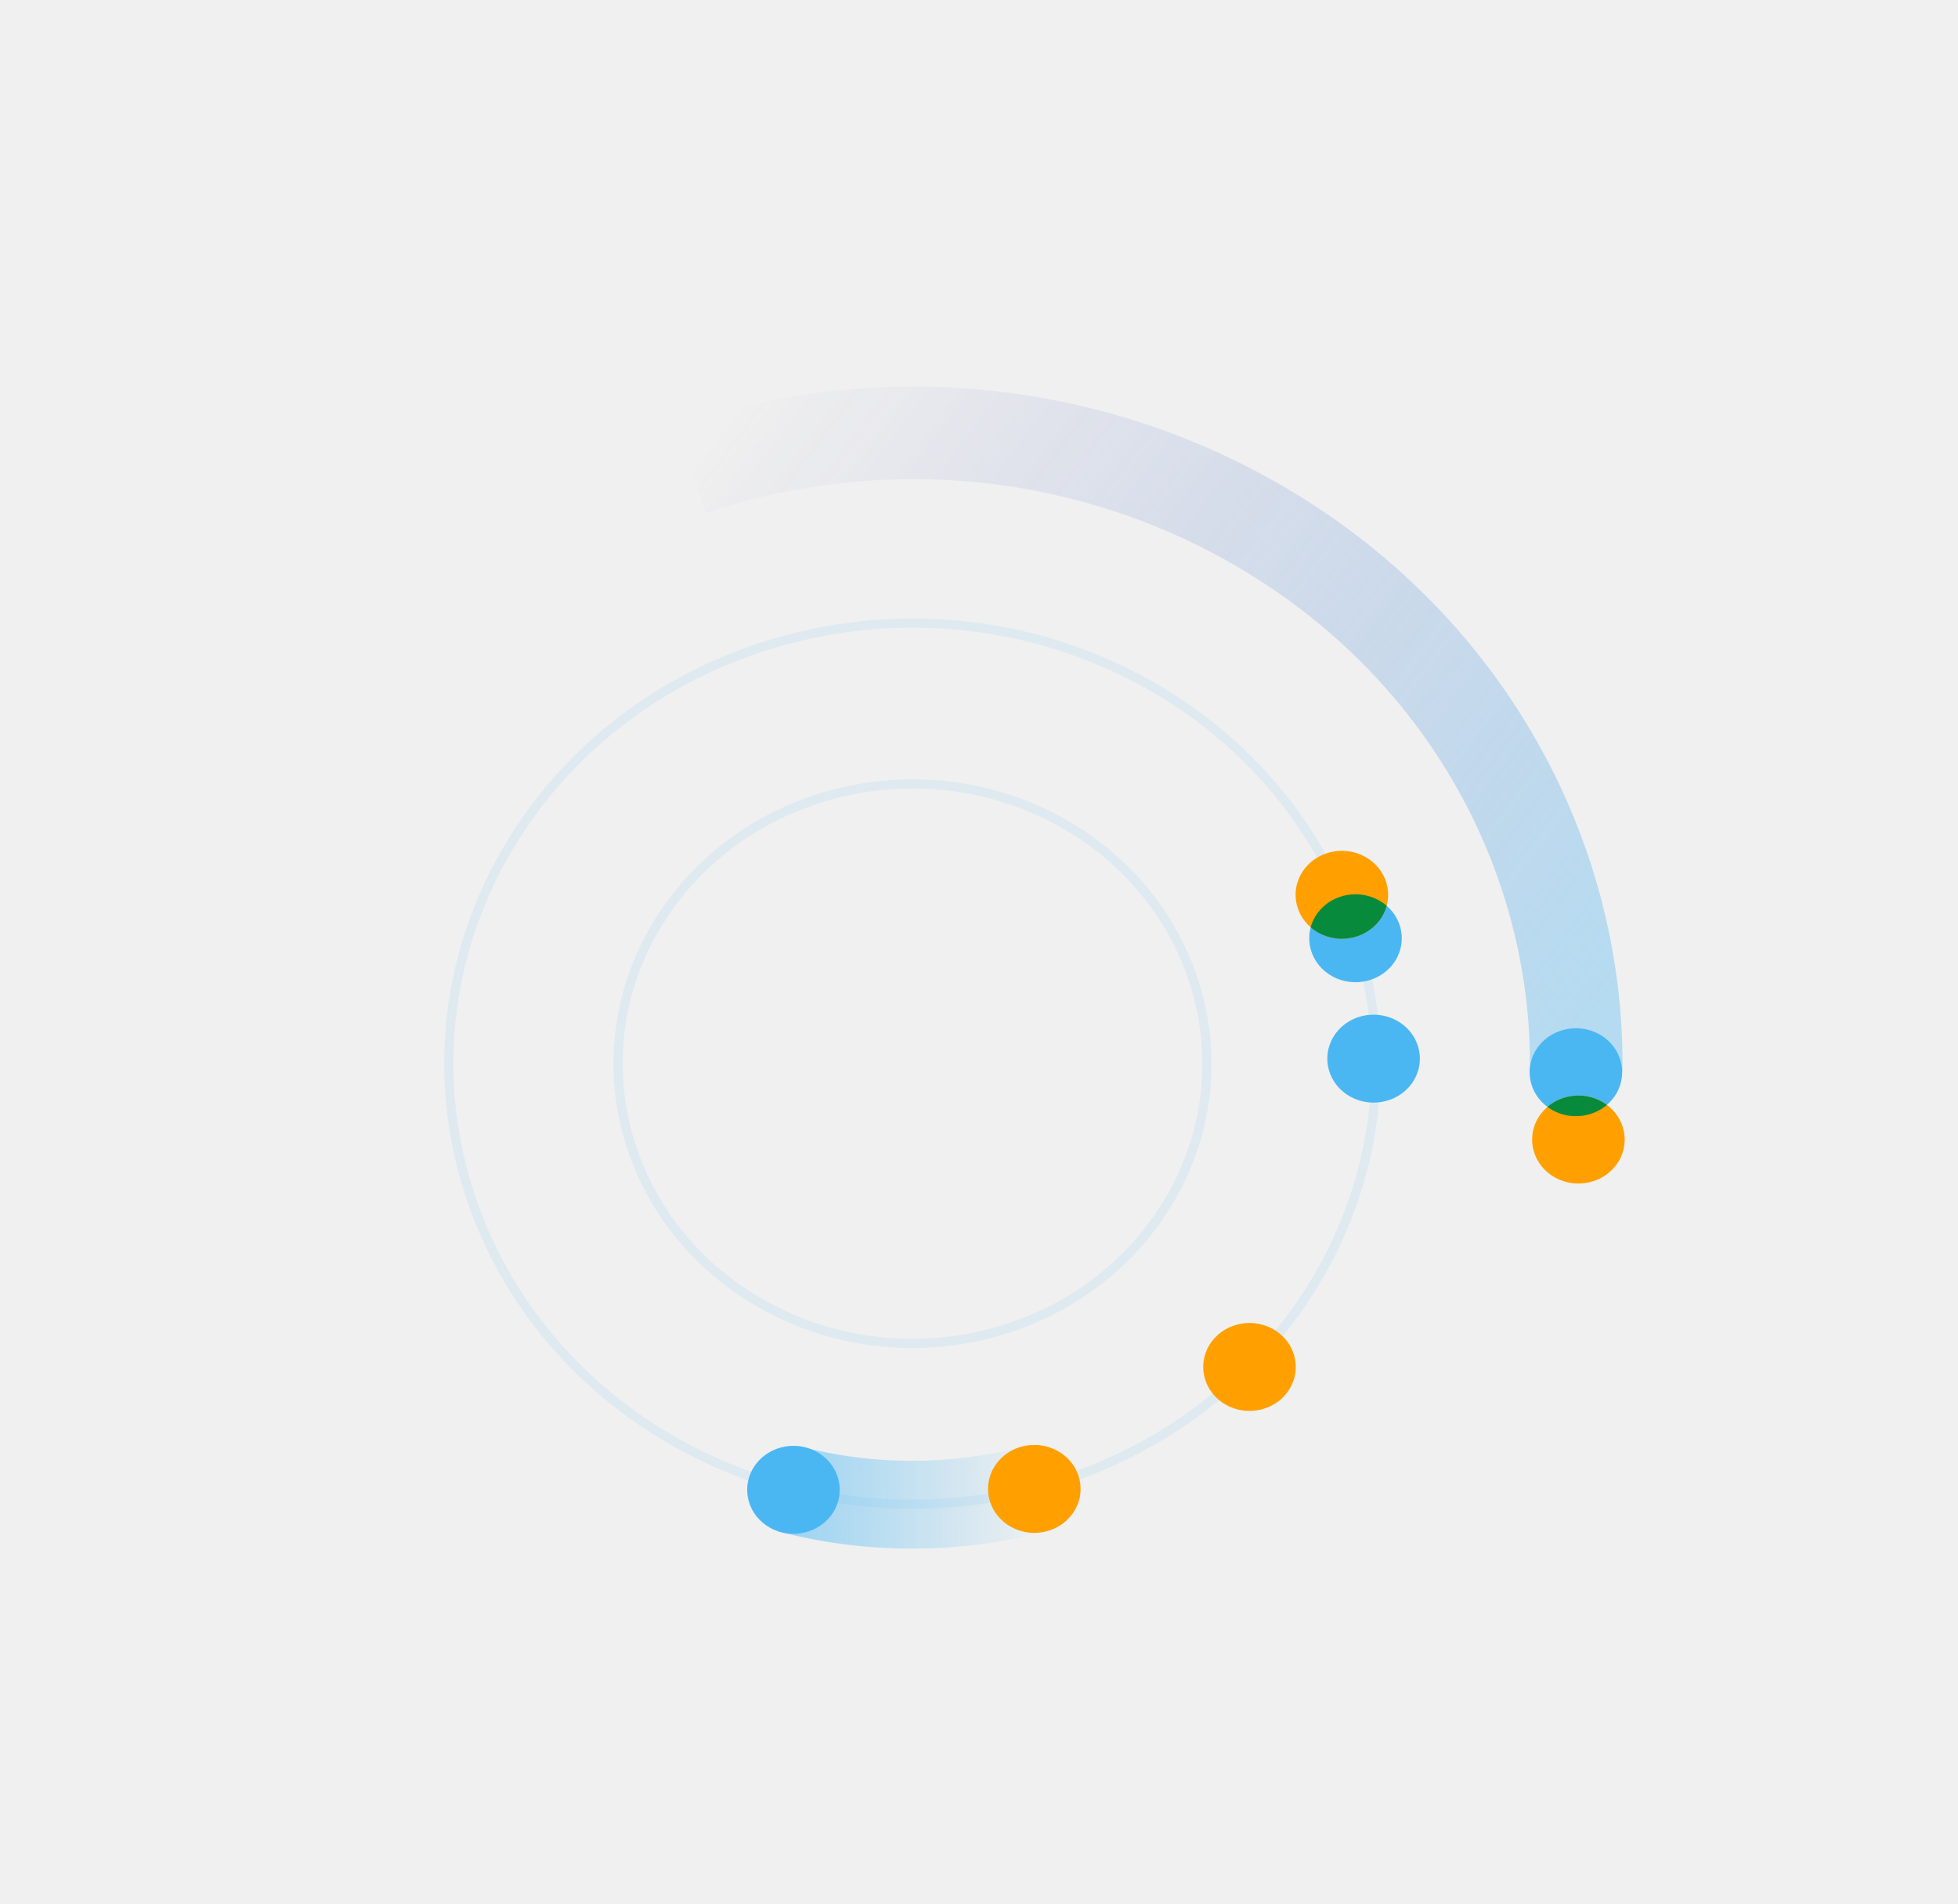
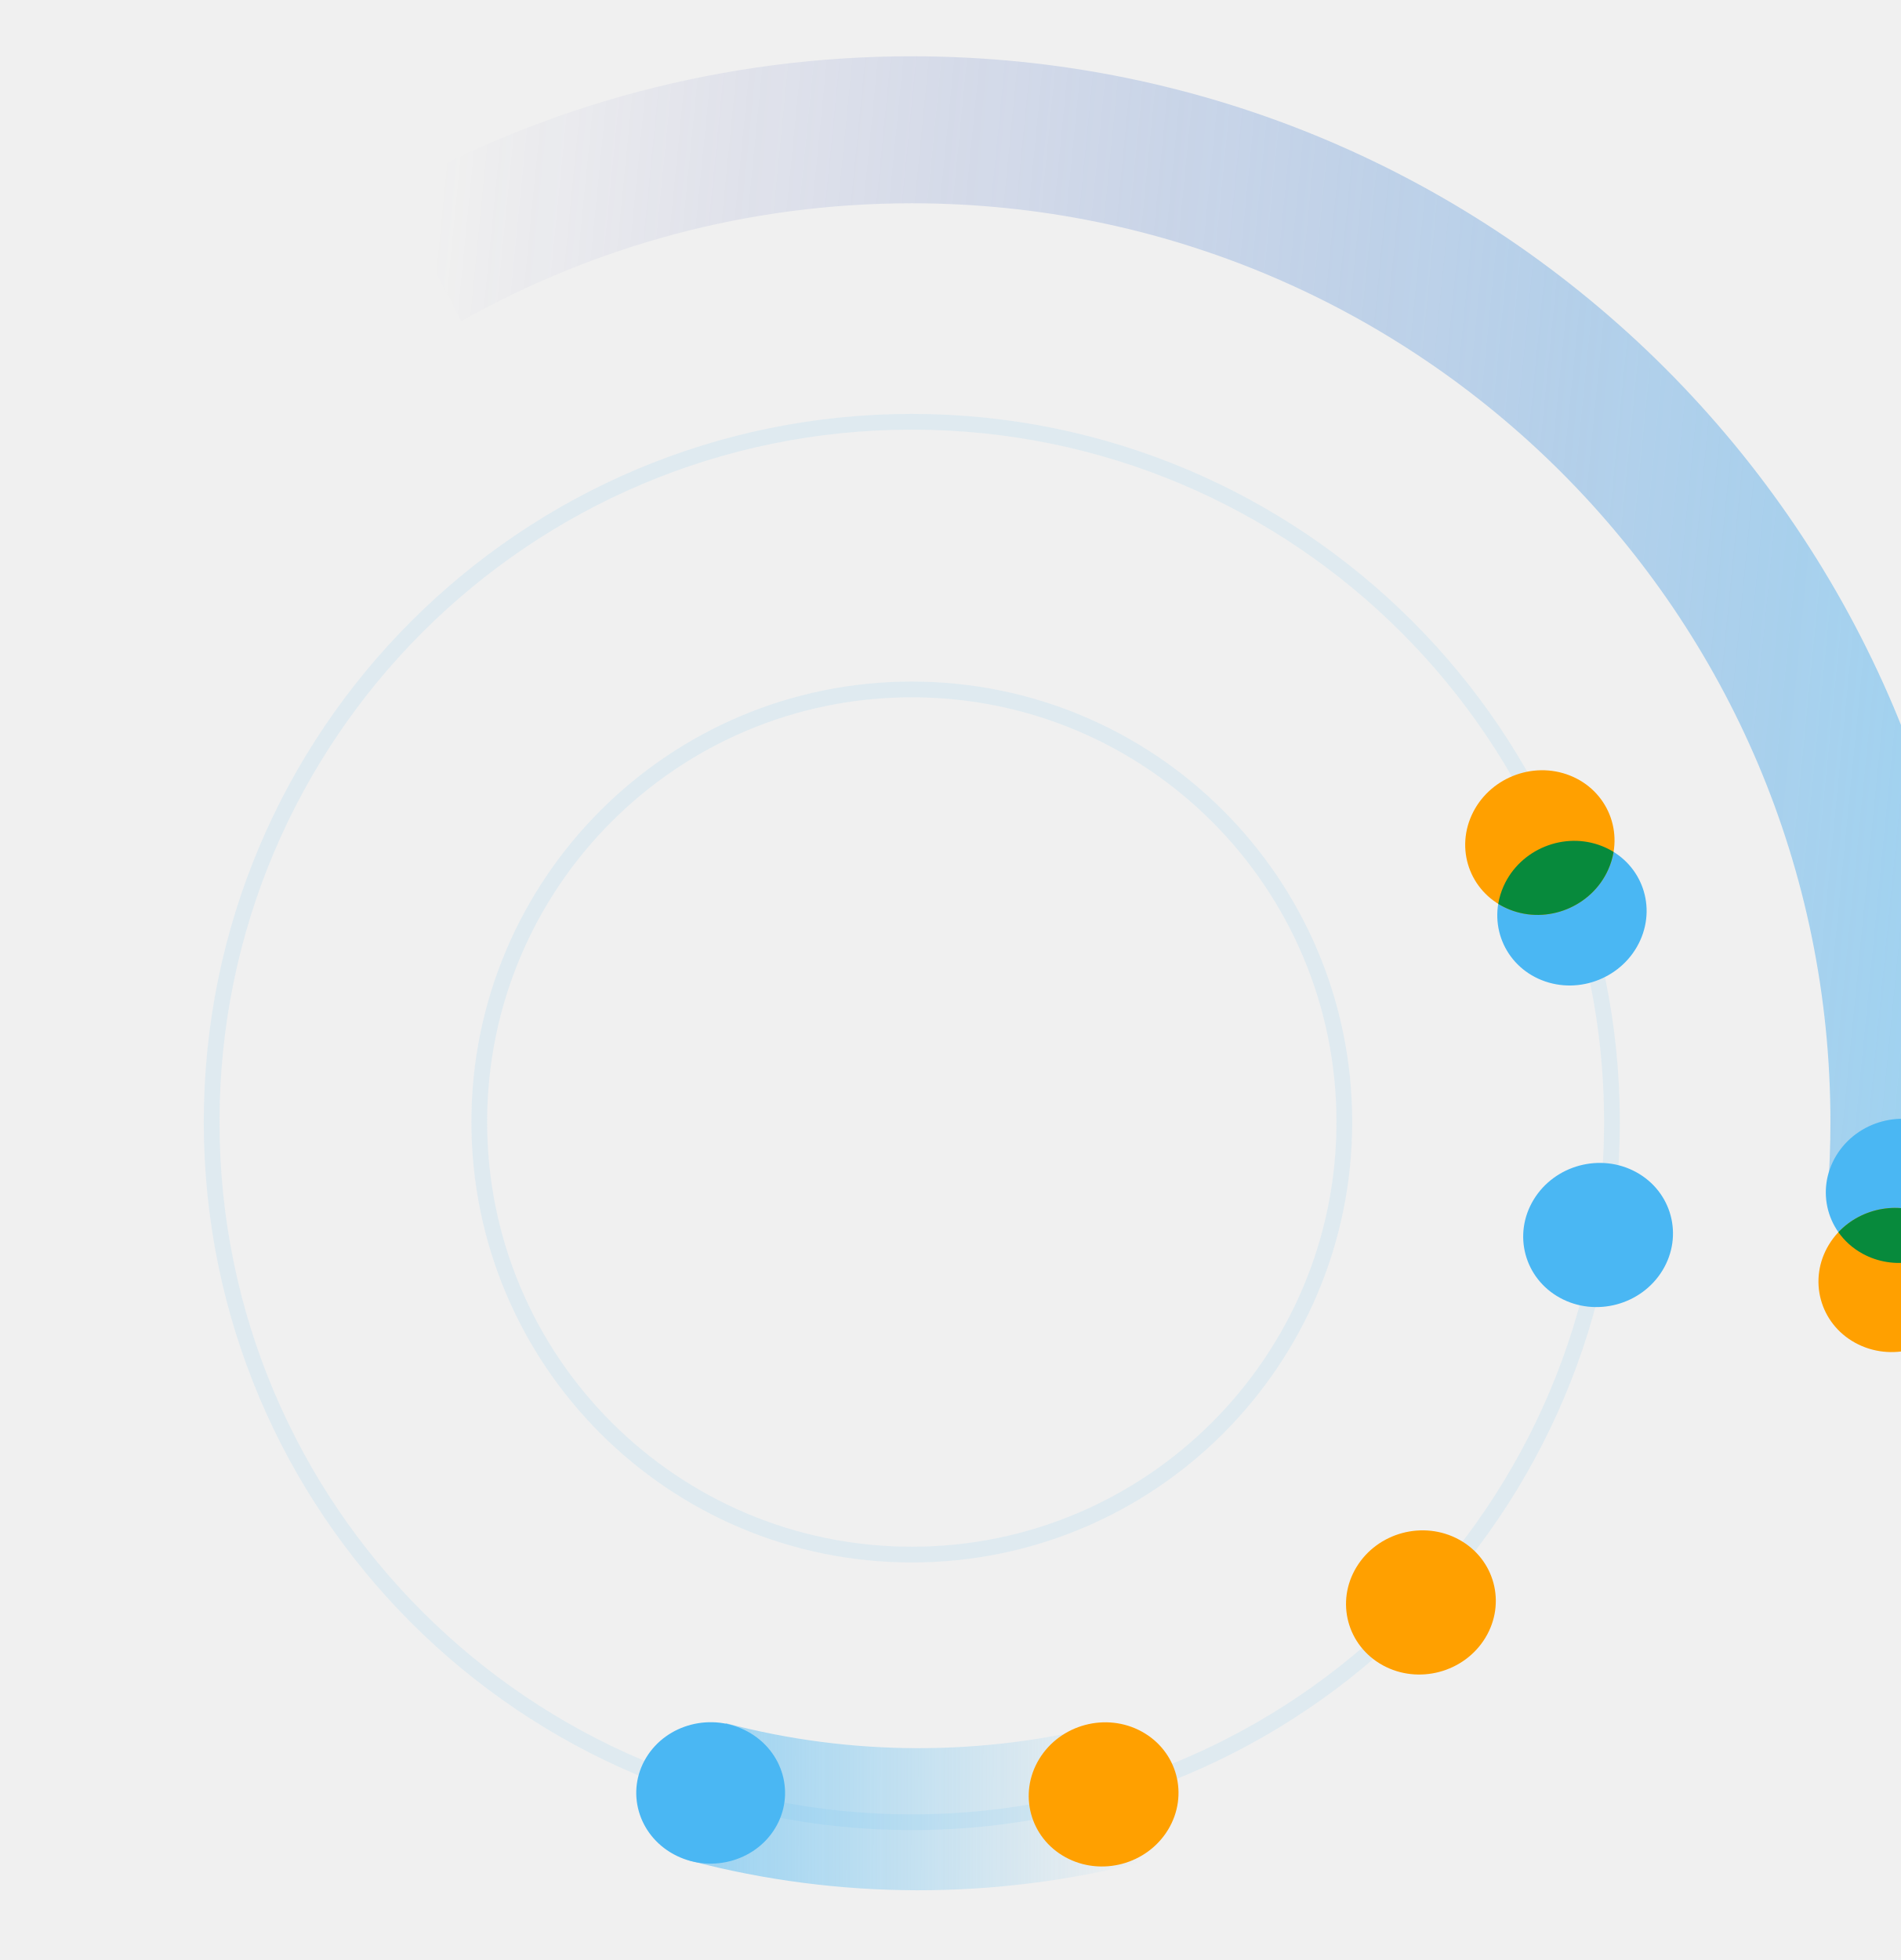
- <svg xmlns="http://www.w3.org/2000/svg" width="1338" height="1301" viewBox="0 0 1338 1301" fill="none">
-   <path opacity="0.1" d="M797.756 822.401C853.305 730.986 820.34 614.094 724.126 561.316C627.913 508.538 504.884 539.859 449.335 631.274C393.786 722.688 426.752 839.58 522.965 892.359C619.179 945.137 742.207 913.816 797.756 822.401Z" stroke="#4AB7F3" stroke-width="6.326" stroke-miterlimit="10" />
-   <path opacity="0.1" d="M897.909 877.34C985.393 733.372 933.476 549.279 781.949 466.159C630.423 383.039 436.667 432.366 349.183 576.335C261.699 720.303 313.616 904.396 465.142 987.516C616.669 1070.64 810.425 1021.31 897.909 877.34Z" stroke="#4AB7F3" stroke-width="6.326" stroke-miterlimit="10" />
-   <path d="M881.236 949.115C889.971 934.742 884.787 916.362 869.659 908.064C854.531 899.765 835.187 904.69 826.453 919.063C817.719 933.437 822.902 951.816 838.03 960.115C853.158 968.413 872.502 963.488 881.236 949.115Z" fill="#FFA000" />
-   <path d="M966.041 738.429C974.775 724.056 969.592 705.677 954.464 697.378C939.336 689.08 919.992 694.005 911.258 708.378C902.524 722.751 907.707 741.131 922.835 749.429C937.963 757.728 957.307 752.803 966.041 738.429Z" fill="#4AB7F3" />
-   <path d="M953.677 656.173C962.411 641.8 957.228 623.42 942.1 615.122C926.972 606.823 907.628 611.748 898.894 626.122C890.16 640.495 895.343 658.874 910.471 667.173C925.599 675.471 944.943 670.547 953.677 656.173Z" fill="#4AB7F3" />
-   <path d="M944.359 626.468C953.094 612.095 947.91 593.715 932.782 585.417C917.654 577.118 898.31 582.043 889.576 596.417C880.842 610.79 886.025 629.169 901.153 637.468C916.281 645.766 935.625 640.841 944.359 626.468Z" fill="#FFA000" />
-   <path opacity="0.5" d="M538.599 1017.25C594.042 1031.91 651.761 1031.65 705.627 1017.89" stroke="url(#paint0_linear_3512_2121)" stroke-width="60" stroke-miterlimit="10" />
-   <path opacity="0.36" d="M1077.11 732.181C1078.95 581.547 997.417 434.318 850.269 353.599C730.732 288.027 592.793 280.026 472.107 320.562" stroke="url(#paint1_linear_3512_2121)" stroke-width="63.258" stroke-miterlimit="10" />
-   <path d="M1104.29 747.701C1113.02 733.328 1107.84 714.949 1092.71 706.65C1077.58 698.352 1058.24 703.277 1049.51 717.65C1040.77 732.023 1045.96 750.403 1061.08 758.701C1076.21 767 1095.55 762.075 1104.29 747.701Z" fill="#4AB7F3" />
-   <path d="M1106 793.733C1114.73 779.359 1109.55 760.98 1094.42 752.682C1079.29 744.383 1059.95 749.308 1051.22 763.681C1042.48 778.055 1047.67 796.434 1062.79 804.732C1077.92 813.031 1097.26 808.106 1106 793.733Z" fill="#FFA000" />
-   <path d="M569.598 1033.07C578.332 1018.69 573.149 1000.32 558.021 992.017C542.893 983.718 523.549 988.643 514.815 1003.02C506.08 1017.39 511.264 1035.77 526.392 1044.07C541.52 1052.37 560.864 1047.44 569.598 1033.07Z" fill="#4AB7F3" />
-   <path d="M734.184 1032.44C742.918 1018.07 737.735 999.691 722.607 991.392C707.479 983.094 688.135 988.019 679.4 1002.39C670.666 1016.77 675.85 1035.14 690.978 1043.44C706.105 1051.74 725.45 1046.82 734.184 1032.44Z" fill="#FFA000" />
-   <path fill-rule="evenodd" clip-rule="evenodd" d="M947.603 618.937C946.902 621.515 945.827 624.046 944.358 626.464C935.624 640.838 916.279 645.762 901.152 637.464C899.137 636.359 897.299 635.075 895.646 633.645C896.347 631.068 897.422 628.537 898.891 626.119C907.625 611.745 926.97 606.82 942.097 615.119C944.112 616.224 945.95 617.508 947.603 618.937Z" fill="#078A3C" />
-   <path fill-rule="evenodd" clip-rule="evenodd" d="M1098.07 755.013C1096.93 754.17 1095.71 753.391 1094.42 752.685C1082.25 746.007 1067.35 747.892 1057.44 756.372C1058.58 757.215 1059.8 757.995 1061.08 758.701C1073.26 765.379 1088.16 763.494 1098.07 755.013Z" fill="#078A3C" />
+ <svg xmlns="http://www.w3.org/2000/svg" width="776" height="800" viewBox="0 0 776 800" fill="none">
+   <g clip-path="url(#clip0_3632_2811)">
+     <circle opacity="0.1" cx="372.204" cy="457.965" r="176.563" stroke="#4AB7F3" stroke-width="6.43" stroke-miterlimit="10" />
+     <circle opacity="0.1" cx="372.203" cy="457.965" r="285.811" stroke="#4AB7F3" stroke-width="6.43" stroke-miterlimit="10" />
+     <path opacity="0.5" fill-rule="evenodd" clip-rule="evenodd" d="M188.3 131.088C242.637 100.452 305.378 82.973 372.203 82.973C579.305 82.973 747.194 250.862 747.194 457.964C747.194 467.527 746.836 477.006 746.133 486.389L806.126 488.689C806.834 478.539 807.194 468.294 807.194 457.964C807.194 217.725 612.442 22.973 372.203 22.973C295.441 22.973 223.323 42.856 160.718 77.753L188.3 131.088Z" fill="url(#paint0_linear_3632_2811)" />
+     <path d="M802.184 500.494C810.788 486.335 805.987 468.397 791.461 460.428C776.934 452.46 758.183 457.478 749.579 471.638C740.975 485.797 745.776 503.735 760.303 511.704C774.829 519.672 793.58 514.654 802.184 500.494Z" fill="#4AB7F3" />
+     <path d="M799.184 536.875C807.788 522.715 802.987 504.777 788.461 496.809C773.934 488.84 755.183 493.859 746.579 508.018C737.975 522.177 742.776 540.116 757.303 548.084C771.829 556.053 790.58 551.034 799.184 536.875Z" fill="#FFA000" />
+     <path fill-rule="evenodd" clip-rule="evenodd" d="M798.316 505.576C795.852 502.07 792.54 499.047 788.46 496.809C775.835 489.883 760.019 492.768 750.447 502.937C752.911 506.442 756.223 509.466 760.302 511.704C772.928 518.63 788.744 515.745 798.316 505.576Z" fill="#078A3C" />
+     <path d="M669.553 383.816C676.358 368.71 669.395 351.495 654.002 345.366C638.608 339.237 620.614 346.515 613.809 361.622C607.004 376.729 613.967 393.944 629.36 400.072C644.754 406.201 662.749 398.923 669.553 383.816Z" fill="#4AB7F3" />
+     <path d="M656.453 355.008C663.257 339.902 656.295 322.687 640.901 316.558C625.508 310.429 607.513 317.707 600.709 332.814C593.904 347.921 600.867 365.135 616.26 371.264C631.653 377.393 649.648 370.115 656.453 355.008Z" fill="#FFA000" />
+     <path d="M678.653 518.508C687.257 504.349 682.456 486.411 667.929 478.442C653.403 470.474 634.652 475.492 626.048 489.652C617.443 503.811 622.245 521.749 636.771 529.718C651.298 537.686 670.049 532.668 678.653 518.508Z" fill="#4AB7F3" />
+     <path d="M606.33 668.488C614.934 654.329 610.133 636.39 595.607 628.422C581.08 620.453 562.329 625.472 553.725 639.631C545.121 653.791 549.922 671.729 564.449 679.697C578.975 687.666 597.726 682.647 606.33 668.488Z" fill="#FFA000" />
+     <path opacity="0.5" d="M288.863 731.379C345.224 746.282 403.897 746.015 458.654 732.03" stroke="url(#paint1_linear_3632_2811)" stroke-width="58" stroke-miterlimit="10" />
+     <path d="M316.4 746.231C324.787 732.429 319.809 714.781 305.283 706.812C290.756 698.844 272.182 703.573 263.795 717.375C255.408 731.177 260.385 748.825 274.911 756.794C289.438 764.762 308.013 760.033 316.4 746.231Z" fill="#4AB7F3" />
+     <path d="M476.804 746.837C485.408 732.678 480.607 714.74 466.08 706.771C451.554 698.802 432.803 703.821 424.199 717.98C415.595 732.14 420.396 750.078 434.922 758.047C449.449 766.015 468.2 760.996 476.804 746.837Z" fill="#FFA000" />
+     <path fill-rule="evenodd" clip-rule="evenodd" d="M658.673 347.714C658.265 350.163 657.532 352.612 656.453 355.008C649.648 370.115 631.653 377.393 616.26 371.264C614.603 370.604 613.044 369.816 611.589 368.916C611.997 366.467 612.73 364.018 613.809 361.622C620.614 346.515 638.608 339.237 654.002 345.366C655.659 346.025 657.218 346.813 658.673 347.714Z" fill="#078A3C" />
+   </g>
  <defs>
-     <linearGradient id="paint0_linear_3512_2121" x1="539.05" y1="1021.48" x2="714.182" y2="1022.02" gradientUnits="userSpaceOnUse">
+     <linearGradient id="paint0_linear_3632_2811" x1="177.238" y1="107.138" x2="833.79" y2="171.85" gradientUnits="userSpaceOnUse">
+       <stop stop-color="#3E43AC" stop-opacity="0" />
+       <stop offset="1" stop-color="#4AB7F3" />
+     </linearGradient>
+     <linearGradient id="paint1_linear_3632_2811" x1="289.322" y1="735.679" x2="467.35" y2="736.227" gradientUnits="userSpaceOnUse">
      <stop stop-color="#4AB7F3" />
      <stop offset="1" stop-color="#4AB7F3" stop-opacity="0" />
    </linearGradient>
-     <linearGradient id="paint1_linear_3512_2121" x1="474.013" y1="315.506" x2="1054.46" y2="753.804" gradientUnits="userSpaceOnUse">
-       <stop stop-color="#3E43AC" stop-opacity="0" />
-       <stop offset="1" stop-color="#4AB7F3" />
-     </linearGradient>
+     <clipPath id="clip0_3632_2811">
+       <rect width="776" height="800" fill="white" />
+     </clipPath>
  </defs>
</svg>
